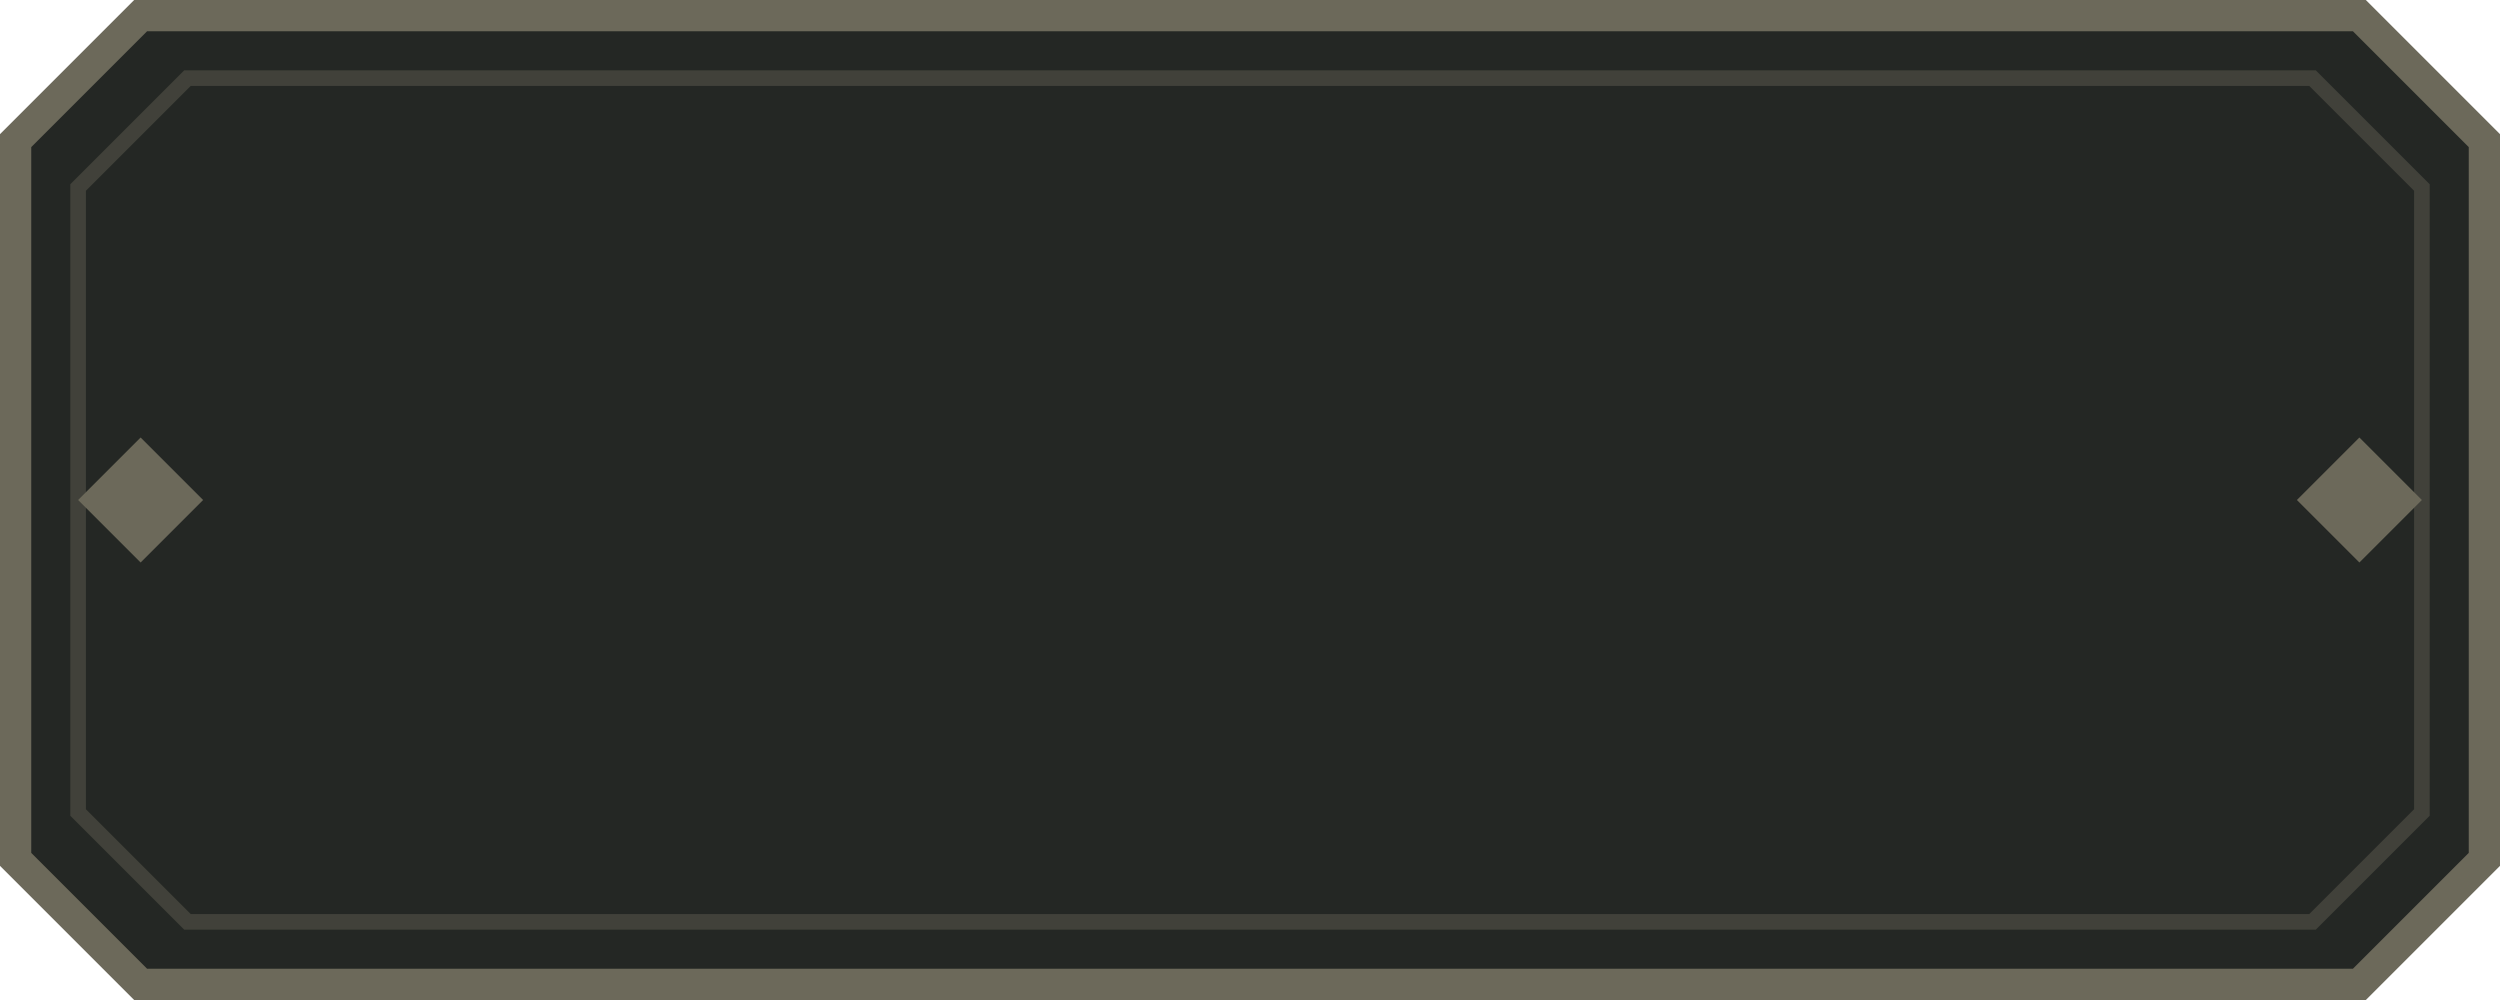
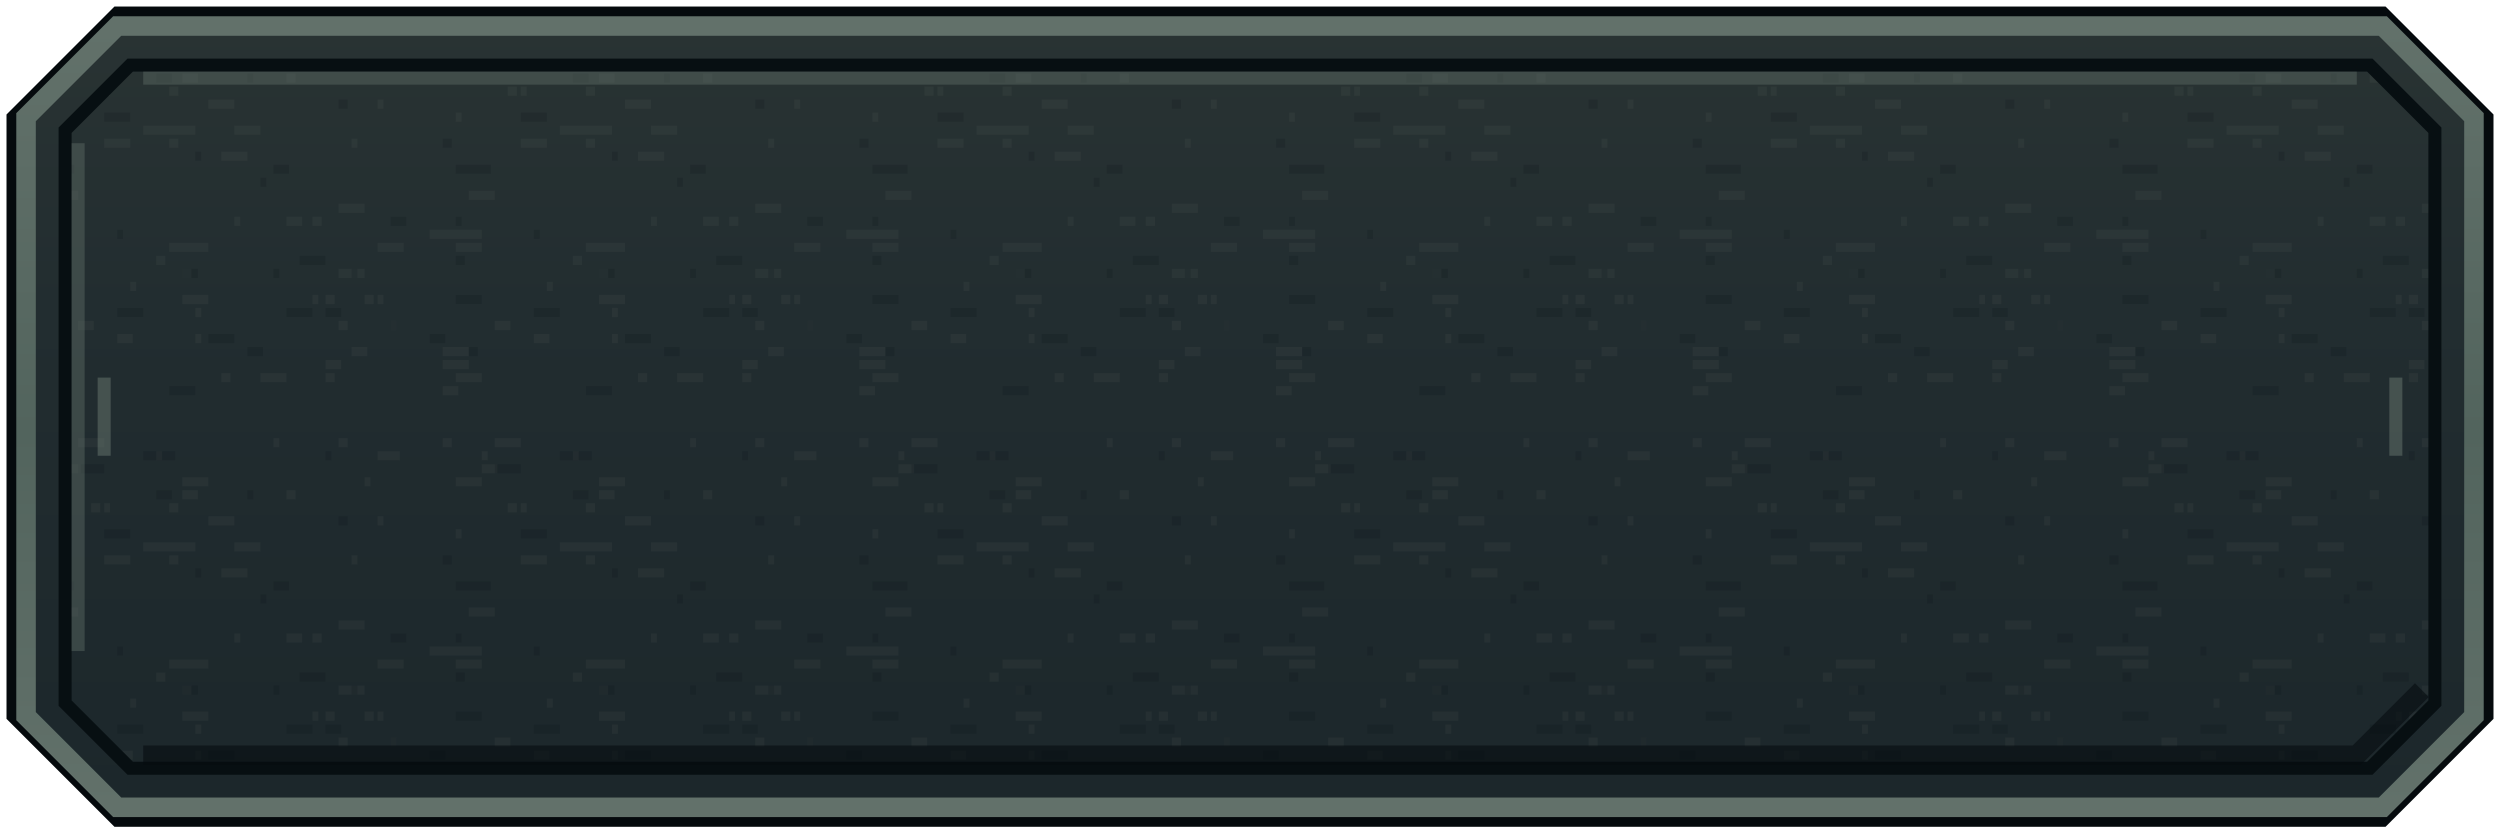
- <svg xmlns="http://www.w3.org/2000/svg" width="160" height="64" viewBox="0 0 160 64">
-   <path d="M9 1H151L159 9V55L151 63H9L1 55V9Z" fill="#242724" stroke="#6c695a" stroke-width="2" />
-   <path d="M12 5H148L155 12V52L148 59H12L5 52V12Z" fill="none" stroke="#6c695a" opacity=".4" />
-   <path d="M9 28L13 32L9 36L5 32ZM151 28L155 32L151 36L147 32Z" fill="#6c695a" />
+ <svg xmlns="http://www.w3.org/2000/svg" width="192" height="64" viewBox="0 0 192 64">
+   <defs>
+     <linearGradient id="face" x2="0" y2="1">
+       <stop stop-color="#293333" />
+       <stop offset=".36" stop-color="#222d30" />
+       <stop offset="1" stop-color="#1c272b" />
+     </linearGradient>
+     <linearGradient id="rim" x2="0" y2="1">
+       <stop stop-color="#62716a" />
+       <stop offset=".52" stop-color="#52645d" />
+       <stop offset="1" stop-color="#62716a" />
+     </linearGradient>
+     <clipPath id="clip">
+       <path d="M10 5H182L187 10V54L182 59H10L5 54V10Z" />
+     </clipPath>
+   </defs>
+   <path d="M9 1H183L191 9V55L183 63H9L1 55V9Z" fill="#070e12" stroke="#050a0d" />
+   <path d="M9 2H183L190 9V55L183 62H9L2 55V9Z" fill="url(#face)" stroke="url(#rim)" stroke-width="1.5" />
+   <g clip-path="url(#clip)">
+     <path d="M6 2h2 M9 26h1.2 M13 10h2 M1 18h2 M8 7h0.45 M13 11h0.7 M25 28h1.2 M18 10h2 M29 23h0.45 M13 19h2 M20 29h2 M3 5h2 M15 24h0.45 M26 21h2 M29 19h2 M30 3h0.7 M26 2h0.7 M18 17h0.45 M26 16h2 M3 19h2 M16 8h2 M22 6h0.7 M17 12h2 M14 5h2 M12 3h0.45 M27 27h1.2 M13 7h0.7 M14 21h0.7 M2 2h0.7 M24 23h0.45 M7 7h0.7 M2 28h2 M30 25h0.45 M21 2h0.45 M3 18h2 M14 6h1.2 M26 25h0.7 M15 26h0.45 M8 11h2 M17 29h0.7 M27 11h0.45 M4 15h0.45 M11 10h2 M5 3h0.45 M12 20h0.7 M29 3h1.2 M2 30h1.2 M22 17h1.2 M5 4h1.2 M2 27h2 M14 23h2 M3 29h2 M14 19h2 M25 23h0.7 M28 5h0.45 M24 17h0.7 M6 25h1.2 M28 23h0.7 M4 15h2 M25 29h0.7 M29 8h0.45 M10 22h0.45 M3 9h0.45 M38 2h2 M41 26h1.2 M45 10h2 M33 18h2 M40 7h0.45 M45 11h0.7 M57 28h1.2 M50 10h2 M61 23h0.45 M45 19h2 M52 29h2 M35 5h2 M47 24h0.45 M58 21h2 M61 19h2 M62 3h0.7 M58 2h0.7 M50 17h0.45 M58 16h2 M35 19h2 M48 8h2 M54 6h0.7 M49 12h2 M46 5h2 M44 3h0.45 M59 27h1.2 M45 7h0.7 M46 21h0.7 M34 2h0.7 M56 23h0.45 M39 7h0.7 M34 28h2 M62 25h0.45 M53 2h0.45 M35 18h2 M46 6h1.2 M58 25h0.7 M47 26h0.45 M40 11h2 M49 29h0.7 M59 11h0.45 M36 15h0.45 M43 10h2 M37 3h0.45 M44 20h0.7 M61 3h1.2 M34 30h1.2 M54 17h1.2 M37 4h1.2 M34 27h2 M46 23h2 M35 29h2 M46 19h2 M57 23h0.7 M60 5h0.45 M56 17h0.7 M38 25h1.2 M60 23h0.7 M36 15h2 M57 29h0.7 M61 8h0.45 M42 22h0.45 M35 9h0.45 M70 2h2 M73 26h1.2 M77 10h2 M65 18h2 M72 7h0.45 M77 11h0.7 M89 28h1.2 M82 10h2 M93 23h0.45 M77 19h2 M84 29h2 M67 5h2 M79 24h0.45 M90 21h2 M93 19h2 M94 3h0.7 M90 2h0.7 M82 17h0.45 M90 16h2 M67 19h2 M80 8h2 M86 6h0.7 M81 12h2 M78 5h2 M76 3h0.45 M91 27h1.2 M77 7h0.7 M78 21h0.7 M66 2h0.7 M88 23h0.45 M71 7h0.7 M66 28h2 M94 25h0.45 M85 2h0.45 M67 18h2 M78 6h1.2 M90 25h0.7 M79 26h0.45 M72 11h2 M81 29h0.7 M91 11h0.45 M68 15h0.45 M75 10h2 M69 3h0.45 M76 20h0.7 M93 3h1.2 M66 30h1.2 M86 17h1.2 M69 4h1.2 M66 27h2 M78 23h2 M67 29h2 M78 19h2 M89 23h0.7 M92 5h0.45 M88 17h0.7 M70 25h1.2 M92 23h0.7 M68 15h2 M89 29h0.7 M93 8h0.45 M74 22h0.45 M67 9h0.45 M102 2h2 M105 26h1.2 M109 10h2 M97 18h2 M104 7h0.45 M109 11h0.7 M121 28h1.2 M114 10h2 M125 23h0.45 M109 19h2 M116 29h2 M99 5h2 M111 24h0.45 M122 21h2 M125 19h2 M126 3h0.7 M122 2h0.7 M114 17h0.45 M122 16h2 M99 19h2 M112 8h2 M118 6h0.7 M113 12h2 M110 5h2 M108 3h0.45 M123 27h1.2 M109 7h0.7 M110 21h0.7 M98 2h0.7 M120 23h0.45 M103 7h0.7 M98 28h2 M126 25h0.45 M117 2h0.45 M99 18h2 M110 6h1.2 M122 25h0.7 M111 26h0.45 M104 11h2 M113 29h0.7 M123 11h0.45 M100 15h0.45 M107 10h2 M101 3h0.45 M108 20h0.7 M125 3h1.2 M98 30h1.2 M118 17h1.2 M101 4h1.2 M98 27h2 M110 23h2 M99 29h2 M110 19h2 M121 23h0.7 M124 5h0.45 M120 17h0.7 M102 25h1.2 M124 23h0.7 M100 15h2 M121 29h0.7 M125 8h0.45 M106 22h0.45 M99 9h0.45 M134 2h2 M137 26h1.2 M141 10h2 M129 18h2 M136 7h0.45 M141 11h0.7 M153 28h1.2 M146 10h2 M157 23h0.45 M141 19h2 M148 29h2 M131 5h2 M143 24h0.45 M154 21h2 M157 19h2 M158 3h0.7 M154 2h0.7 M146 17h0.45 M154 16h2 M131 19h2 M144 8h2 M150 6h0.7 M145 12h2 M142 5h2 M140 3h0.45 M155 27h1.2 M141 7h0.7 M142 21h0.7 M130 2h0.7 M152 23h0.45 M135 7h0.7 M130 28h2 M158 25h0.45 M149 2h0.45 M131 18h2 M142 6h1.2 M154 25h0.7 M143 26h0.45 M136 11h2 M145 29h0.7 M155 11h0.45 M132 15h0.45 M139 10h2 M133 3h0.45 M140 20h0.7 M157 3h1.2 M130 30h1.2 M150 17h1.2 M133 4h1.2 M130 27h2 M142 23h2 M131 29h2 M142 19h2 M153 23h0.7 M156 5h0.45 M152 17h0.7 M134 25h1.2 M156 23h0.7 M132 15h2 M153 29h0.7 M157 8h0.45 M138 22h0.45 M131 9h0.45 M166 2h2 M169 26h1.2 M173 10h2 M161 18h2 M168 7h0.45 M173 11h0.7 M185 28h1.2 M178 10h2 M189 23h0.45 M173 19h2 M180 29h2 M163 5h2 M175 24h0.45 M186 21h2 M189 19h2 M190 3h0.7 M186 2h0.7 M178 17h0.45 M186 16h2 M163 19h2 M176 8h2 M182 6h0.7 M177 12h2 M174 5h2 M172 3h0.45 M187 27h1.2 M173 7h0.7 M174 21h0.7 M162 2h0.7 M184 23h0.45 M167 7h0.7 M162 28h2 M190 25h0.45 M181 2h0.45 M163 18h2 M174 6h1.2 M186 25h0.7 M175 26h0.45 M168 11h2 M177 29h0.7 M187 11h0.45 M164 15h0.45 M171 10h2 M165 3h0.45 M172 20h0.7 M189 3h1.2 M162 30h1.2 M182 17h1.2 M165 4h1.2 M162 27h2 M174 23h2 M163 29h2 M174 19h2 M185 23h0.7 M188 5h0.45 M184 17h0.7 M166 25h1.2 M188 23h0.7 M164 15h2 M185 29h0.7 M189 8h0.45 M170 22h0.45 M163 9h0.45 M6 34h2 M9 58h1.2 M13 42h2 M1 50h2 M8 39h0.45 M13 43h0.7 M25 60h1.2 M18 42h2 M29 55h0.45 M13 51h2 M20 61h2 M3 37h2 M15 56h0.45 M26 53h2 M29 51h2 M30 35h0.7 M26 34h0.7 M18 49h0.45 M26 48h2 M3 51h2 M16 40h2 M22 38h0.7 M17 44h2 M14 37h2 M12 35h0.45 M27 59h1.2 M13 39h0.7 M14 53h0.7 M2 34h0.7 M24 55h0.45 M7 39h0.7 M2 60h2 M30 57h0.45 M21 34h0.45 M3 50h2 M14 38h1.2 M26 57h0.7 M15 58h0.45 M8 43h2 M17 61h0.7 M27 43h0.45 M4 47h0.45 M11 42h2 M5 35h0.45 M12 52h0.7 M29 35h1.2 M2 62h1.2 M22 49h1.2 M5 36h1.2 M2 59h2 M14 55h2 M3 61h2 M14 51h2 M25 55h0.7 M28 37h0.45 M24 49h0.7 M6 57h1.2 M28 55h0.7 M4 47h2 M25 61h0.7 M29 40h0.45 M10 54h0.45 M3 41h0.45 M38 34h2 M41 58h1.2 M45 42h2 M33 50h2 M40 39h0.45 M45 43h0.7 M57 60h1.2 M50 42h2 M61 55h0.45 M45 51h2 M52 61h2 M35 37h2 M47 56h0.45 M58 53h2 M61 51h2 M62 35h0.7 M58 34h0.7 M50 49h0.45 M58 48h2 M35 51h2 M48 40h2 M54 38h0.7 M49 44h2 M46 37h2 M44 35h0.45 M59 59h1.2 M45 39h0.7 M46 53h0.7 M34 34h0.7 M56 55h0.45 M39 39h0.7 M34 60h2 M62 57h0.45 M53 34h0.45 M35 50h2 M46 38h1.2 M58 57h0.7 M47 58h0.45 M40 43h2 M49 61h0.7 M59 43h0.45 M36 47h0.45 M43 42h2 M37 35h0.45 M44 52h0.7 M61 35h1.2 M34 62h1.2 M54 49h1.2 M37 36h1.2 M34 59h2 M46 55h2 M35 61h2 M46 51h2 M57 55h0.7 M60 37h0.45 M56 49h0.7 M38 57h1.2 M60 55h0.7 M36 47h2 M57 61h0.7 M61 40h0.45 M42 54h0.45 M35 41h0.45 M70 34h2 M73 58h1.2 M77 42h2 M65 50h2 M72 39h0.45 M77 43h0.7 M89 60h1.2 M82 42h2 M93 55h0.45 M77 51h2 M84 61h2 M67 37h2 M79 56h0.45 M90 53h2 M93 51h2 M94 35h0.7 M90 34h0.7 M82 49h0.45 M90 48h2 M67 51h2 M80 40h2 M86 38h0.7 M81 44h2 M78 37h2 M76 35h0.45 M91 59h1.2 M77 39h0.7 M78 53h0.7 M66 34h0.7 M88 55h0.45 M71 39h0.7 M66 60h2 M94 57h0.45 M85 34h0.45 M67 50h2 M78 38h1.2 M90 57h0.7 M79 58h0.45 M72 43h2 M81 61h0.7 M91 43h0.45 M68 47h0.45 M75 42h2 M69 35h0.45 M76 52h0.7 M93 35h1.2 M66 62h1.2 M86 49h1.2 M69 36h1.2 M66 59h2 M78 55h2 M67 61h2 M78 51h2 M89 55h0.7 M92 37h0.45 M88 49h0.7 M70 57h1.2 M92 55h0.7 M68 47h2 M89 61h0.7 M93 40h0.45 M74 54h0.45 M67 41h0.45 M102 34h2 M105 58h1.2 M109 42h2 M97 50h2 M104 39h0.45 M109 43h0.7 M121 60h1.2 M114 42h2 M125 55h0.45 M109 51h2 M116 61h2 M99 37h2 M111 56h0.45 M122 53h2 M125 51h2 M126 35h0.7 M122 34h0.7 M114 49h0.45 M122 48h2 M99 51h2 M112 40h2 M118 38h0.7 M113 44h2 M110 37h2 M108 35h0.45 M123 59h1.2 M109 39h0.7 M110 53h0.7 M98 34h0.7 M120 55h0.45 M103 39h0.7 M98 60h2 M126 57h0.45 M117 34h0.45 M99 50h2 M110 38h1.2 M122 57h0.7 M111 58h0.45 M104 43h2 M113 61h0.7 M123 43h0.45 M100 47h0.45 M107 42h2 M101 35h0.45 M108 52h0.7 M125 35h1.2 M98 62h1.2 M118 49h1.2 M101 36h1.2 M98 59h2 M110 55h2 M99 61h2 M110 51h2 M121 55h0.7 M124 37h0.45 M120 49h0.7 M102 57h1.2 M124 55h0.7 M100 47h2 M121 61h0.7 M125 40h0.45 M106 54h0.45 M99 41h0.45 M134 34h2 M137 58h1.2 M141 42h2 M129 50h2 M136 39h0.45 M141 43h0.7 M153 60h1.2 M146 42h2 M157 55h0.45 M141 51h2 M148 61h2 M131 37h2 M143 56h0.45 M154 53h2 M157 51h2 M158 35h0.7 M154 34h0.7 M146 49h0.45 M154 48h2 M131 51h2 M144 40h2 M150 38h0.7 M145 44h2 M142 37h2 M140 35h0.45 M155 59h1.2 M141 39h0.7 M142 53h0.7 M130 34h0.7 M152 55h0.45 M135 39h0.7 M130 60h2 M158 57h0.45 M149 34h0.45 M131 50h2 M142 38h1.2 M154 57h0.7 M143 58h0.45 M136 43h2 M145 61h0.7 M155 43h0.45 M132 47h0.45 M139 42h2 M133 35h0.45 M140 52h0.7 M157 35h1.2 M130 62h1.2 M150 49h1.2 M133 36h1.2 M130 59h2 M142 55h2 M131 61h2 M142 51h2 M153 55h0.7 M156 37h0.45 M152 49h0.7 M134 57h1.2 M156 55h0.7 M132 47h2 M153 61h0.7 M157 40h0.45 M138 54h0.45 M131 41h0.45 M166 34h2 M169 58h1.2 M173 42h2 M161 50h2 M168 39h0.45 M173 43h0.7 M185 60h1.2 M178 42h2 M189 55h0.45 M173 51h2 M180 61h2 M163 37h2 M175 56h0.45 M186 53h2 M189 51h2 M190 35h0.7 M186 34h0.7 M178 49h0.45 M186 48h2 M163 51h2 M176 40h2 M182 38h0.7 M177 44h2 M174 37h2 M172 35h0.45 M187 59h1.2 M173 39h0.7 M174 53h0.7 M162 34h0.7 M184 55h0.45 M167 39h0.7 M162 60h2 M190 57h0.45 M181 34h0.45 M163 50h2 M174 38h1.2 M186 57h0.7 M175 58h0.45 M168 43h2 M177 61h0.7 M187 43h0.45 M164 47h0.45 M171 42h2 M165 35h0.45 M172 52h0.7 M189 35h1.2 M162 62h1.2 M182 49h1.2 M165 36h1.2 M162 59h2 M174 55h2 M163 61h2 M174 51h2 M185 55h0.7 M188 37h0.45 M184 49h0.7 M166 57h1.2 M188 55h0.7 M164 47h2 M185 61h0.7 M189 40h0.45 M170 54h0.45 M163 41h0.45" stroke="#d8d3bc" stroke-opacity=".045" stroke-width=".7" />
+     <path d="M9 18h0.45 M2 11h0.7 M20 14h0.45 M5 13h0.7 M6 4h2 M30 25h0.45 M26 8h0.7 M21 13h1.2 M3 17h0.45 M23 20h2 M21 21h0.45 M1 26h1.2 M25 24h1.2 M13 3h0.45 M25 3h0.45 M19 6h0.45 M16 26h2 M15 12h0.45 M8 9h2 M14 21h1.2 M30 17h1.2 M19 27h1.2 M22 24h2 M3 23h2 M9 24h2 M4 27h0.7 M3 13h2 M27 21h0.45 M11 3h2 M3 20h0.7 M13 30h2 M12 6h1.2 M41 18h0.45 M34 11h0.7 M52 14h0.45 M37 13h0.7 M38 4h2 M62 25h0.45 M58 8h0.7 M53 13h1.2 M35 17h0.45 M55 20h2 M53 21h0.45 M33 26h1.2 M57 24h1.2 M45 3h0.45 M57 3h0.45 M51 6h0.45 M48 26h2 M47 12h0.45 M40 9h2 M46 21h1.2 M62 17h1.2 M51 27h1.2 M54 24h2 M35 23h2 M41 24h2 M36 27h0.7 M35 13h2 M59 21h0.45 M43 3h2 M35 20h0.7 M45 30h2 M44 6h1.2 M73 18h0.45 M66 11h0.7 M84 14h0.45 M69 13h0.7 M70 4h2 M94 25h0.45 M90 8h0.7 M85 13h1.2 M67 17h0.45 M87 20h2 M85 21h0.45 M65 26h1.2 M89 24h1.2 M77 3h0.45 M89 3h0.45 M83 6h0.45 M80 26h2 M79 12h0.45 M72 9h2 M78 21h1.2 M94 17h1.2 M83 27h1.2 M86 24h2 M67 23h2 M73 24h2 M68 27h0.7 M67 13h2 M91 21h0.45 M75 3h2 M67 20h0.7 M77 30h2 M76 6h1.2 M105 18h0.45 M98 11h0.7 M116 14h0.45 M101 13h0.7 M102 4h2 M126 25h0.45 M122 8h0.7 M117 13h1.2 M99 17h0.45 M119 20h2 M117 21h0.45 M97 26h1.2 M121 24h1.2 M109 3h0.45 M121 3h0.45 M115 6h0.45 M112 26h2 M111 12h0.45 M104 9h2 M110 21h1.2 M126 17h1.2 M115 27h1.2 M118 24h2 M99 23h2 M105 24h2 M100 27h0.7 M99 13h2 M123 21h0.45 M107 3h2 M99 20h0.7 M109 30h2 M108 6h1.2 M137 18h0.45 M130 11h0.7 M148 14h0.45 M133 13h0.7 M134 4h2 M158 25h0.45 M154 8h0.7 M149 13h1.2 M131 17h0.45 M151 20h2 M149 21h0.45 M129 26h1.2 M153 24h1.2 M141 3h0.45 M153 3h0.45 M147 6h0.45 M144 26h2 M143 12h0.45 M136 9h2 M142 21h1.2 M158 17h1.2 M147 27h1.2 M150 24h2 M131 23h2 M137 24h2 M132 27h0.7 M131 13h2 M155 21h0.45 M139 3h2 M131 20h0.7 M141 30h2 M140 6h1.2 M169 18h0.45 M162 11h0.7 M180 14h0.45 M165 13h0.7 M166 4h2 M190 25h0.45 M186 8h0.7 M181 13h1.2 M163 17h0.45 M183 20h2 M181 21h0.45 M161 26h1.2 M185 24h1.2 M173 3h0.45 M185 3h0.45 M179 6h0.45 M176 26h2 M175 12h0.45 M168 9h2 M174 21h1.2 M190 17h1.2 M179 27h1.2 M182 24h2 M163 23h2 M169 24h2 M164 27h0.7 M163 13h2 M187 21h0.45 M171 3h2 M163 20h0.7 M173 30h2 M172 6h1.2 M9 50h0.45 M2 43h0.7 M20 46h0.45 M5 45h0.7 M6 36h2 M30 57h0.45 M26 40h0.7 M21 45h1.2 M3 49h0.45 M23 52h2 M21 53h0.45 M1 58h1.2 M25 56h1.2 M13 35h0.45 M25 35h0.45 M19 38h0.45 M16 58h2 M15 44h0.45 M8 41h2 M14 53h1.2 M30 49h1.2 M19 59h1.2 M22 56h2 M3 55h2 M9 56h2 M4 59h0.7 M3 45h2 M27 53h0.45 M11 35h2 M3 52h0.7 M13 62h2 M12 38h1.2 M41 50h0.45 M34 43h0.7 M52 46h0.45 M37 45h0.7 M38 36h2 M62 57h0.45 M58 40h0.7 M53 45h1.2 M35 49h0.45 M55 52h2 M53 53h0.45 M33 58h1.2 M57 56h1.2 M45 35h0.45 M57 35h0.45 M51 38h0.45 M48 58h2 M47 44h0.45 M40 41h2 M46 53h1.2 M62 49h1.2 M51 59h1.2 M54 56h2 M35 55h2 M41 56h2 M36 59h0.7 M35 45h2 M59 53h0.45 M43 35h2 M35 52h0.7 M45 62h2 M44 38h1.2 M73 50h0.45 M66 43h0.7 M84 46h0.45 M69 45h0.7 M70 36h2 M94 57h0.45 M90 40h0.7 M85 45h1.2 M67 49h0.45 M87 52h2 M85 53h0.45 M65 58h1.2 M89 56h1.2 M77 35h0.45 M89 35h0.45 M83 38h0.45 M80 58h2 M79 44h0.45 M72 41h2 M78 53h1.2 M94 49h1.2 M83 59h1.2 M86 56h2 M67 55h2 M73 56h2 M68 59h0.7 M67 45h2 M91 53h0.45 M75 35h2 M67 52h0.7 M77 62h2 M76 38h1.2 M105 50h0.45 M98 43h0.7 M116 46h0.45 M101 45h0.7 M102 36h2 M126 57h0.45 M122 40h0.7 M117 45h1.2 M99 49h0.45 M119 52h2 M117 53h0.45 M97 58h1.2 M121 56h1.2 M109 35h0.45 M121 35h0.45 M115 38h0.45 M112 58h2 M111 44h0.45 M104 41h2 M110 53h1.2 M126 49h1.2 M115 59h1.2 M118 56h2 M99 55h2 M105 56h2 M100 59h0.7 M99 45h2 M123 53h0.45 M107 35h2 M99 52h0.7 M109 62h2 M108 38h1.2 M137 50h0.45 M130 43h0.7 M148 46h0.45 M133 45h0.7 M134 36h2 M158 57h0.45 M154 40h0.7 M149 45h1.2 M131 49h0.45 M151 52h2 M149 53h0.45 M129 58h1.2 M153 56h1.2 M141 35h0.45 M153 35h0.45 M147 38h0.45 M144 58h2 M143 44h0.45 M136 41h2 M142 53h1.2 M158 49h1.2 M147 59h1.2 M150 56h2 M131 55h2 M137 56h2 M132 59h0.7 M131 45h2 M155 53h0.45 M139 35h2 M131 52h0.7 M141 62h2 M140 38h1.2 M169 50h0.45 M162 43h0.7 M180 46h0.45 M165 45h0.7 M166 36h2 M190 57h0.45 M186 40h0.7 M181 45h1.2 M163 49h0.45 M183 52h2 M181 53h0.45 M161 58h1.2 M185 56h1.2 M173 35h0.45 M185 35h0.45 M179 38h0.45 M176 58h2 M175 44h0.45 M168 41h2 M174 53h1.2 M190 49h1.2 M179 59h1.2 M182 56h2 M163 55h2 M169 56h2 M164 59h0.7 M163 45h2 M187 53h0.45 M171 35h2 M163 52h0.7 M173 62h2 M172 38h1.2" stroke="#030b0f" stroke-opacity=".14" stroke-width=".7" />
+   </g>
+   <path d="M10 5H182L187 10V54L182 59H10L5 54V10Z" fill="none" stroke="#070f12" stroke-width="1" />
+   <path d="M11 6H181M6 11V50" fill="none" stroke="#62716a" stroke-opacity=".42" />
+   <path d="M11 58H181L186 53" fill="none" stroke="#050c10" stroke-opacity=".6" stroke-width="1.5" />
+   <path d="M8 29v6M184 29v6" stroke="#62716a" stroke-opacity=".55" stroke-width="1" />
</svg>
